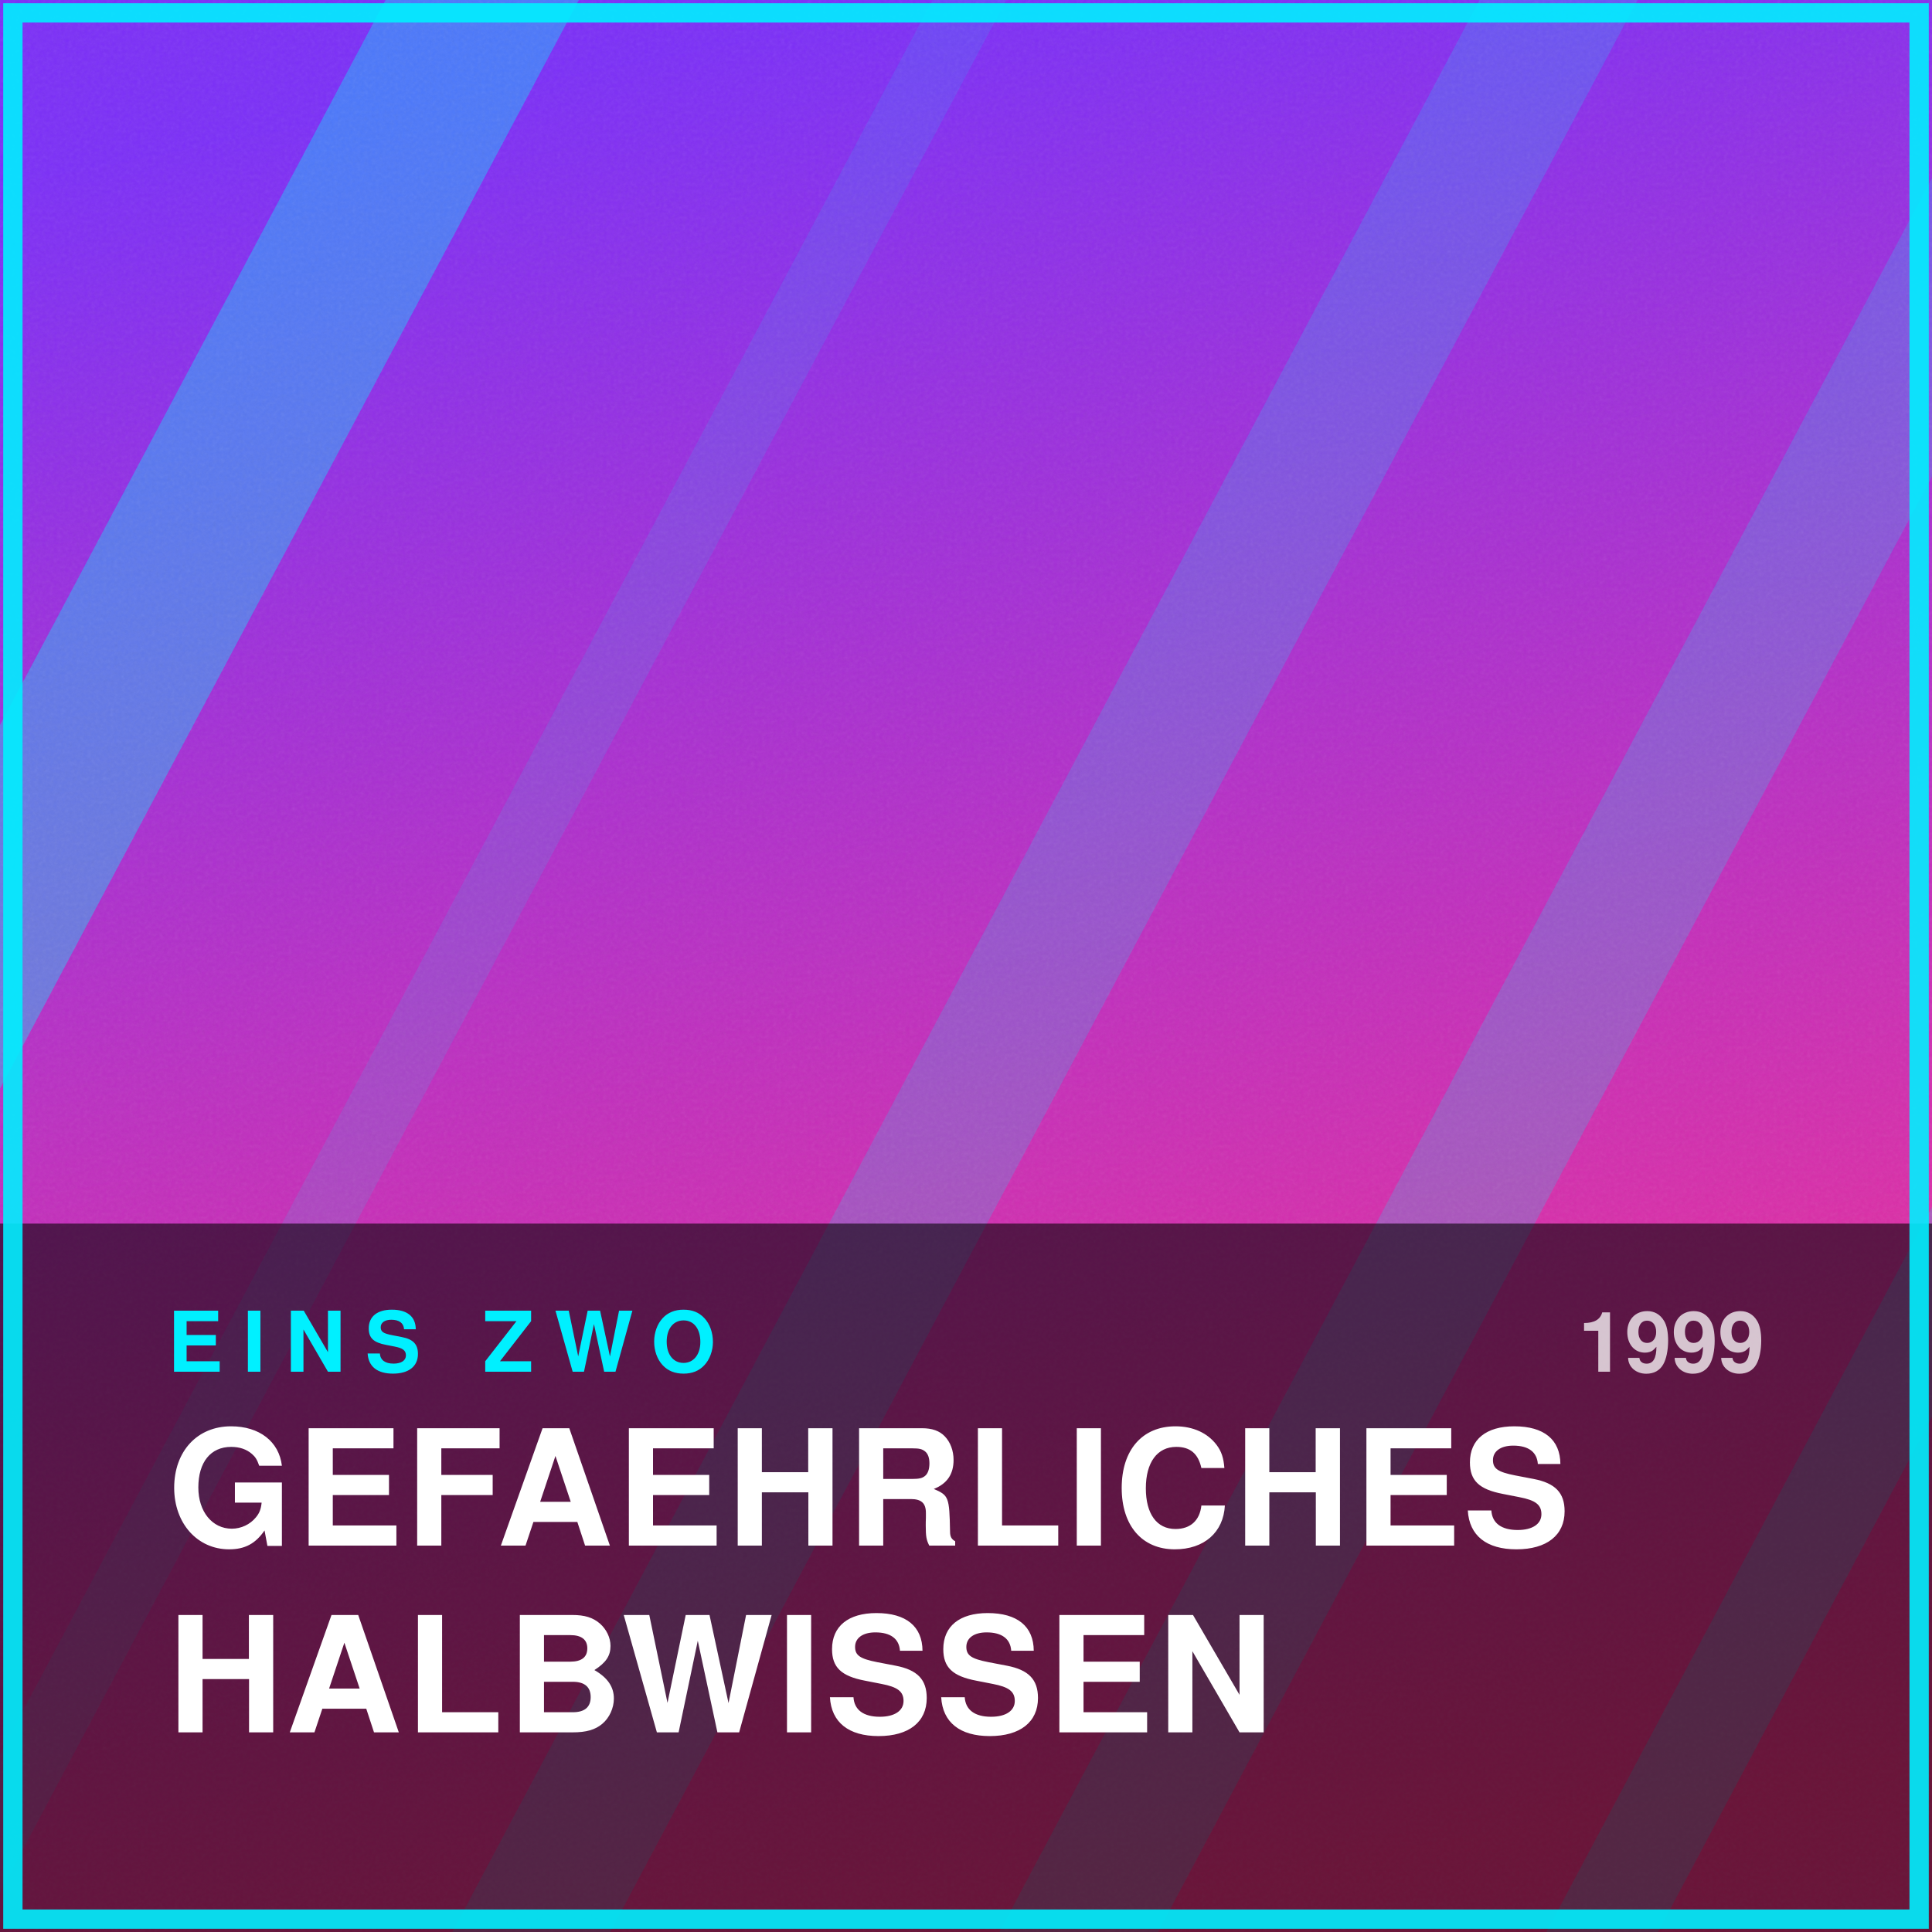
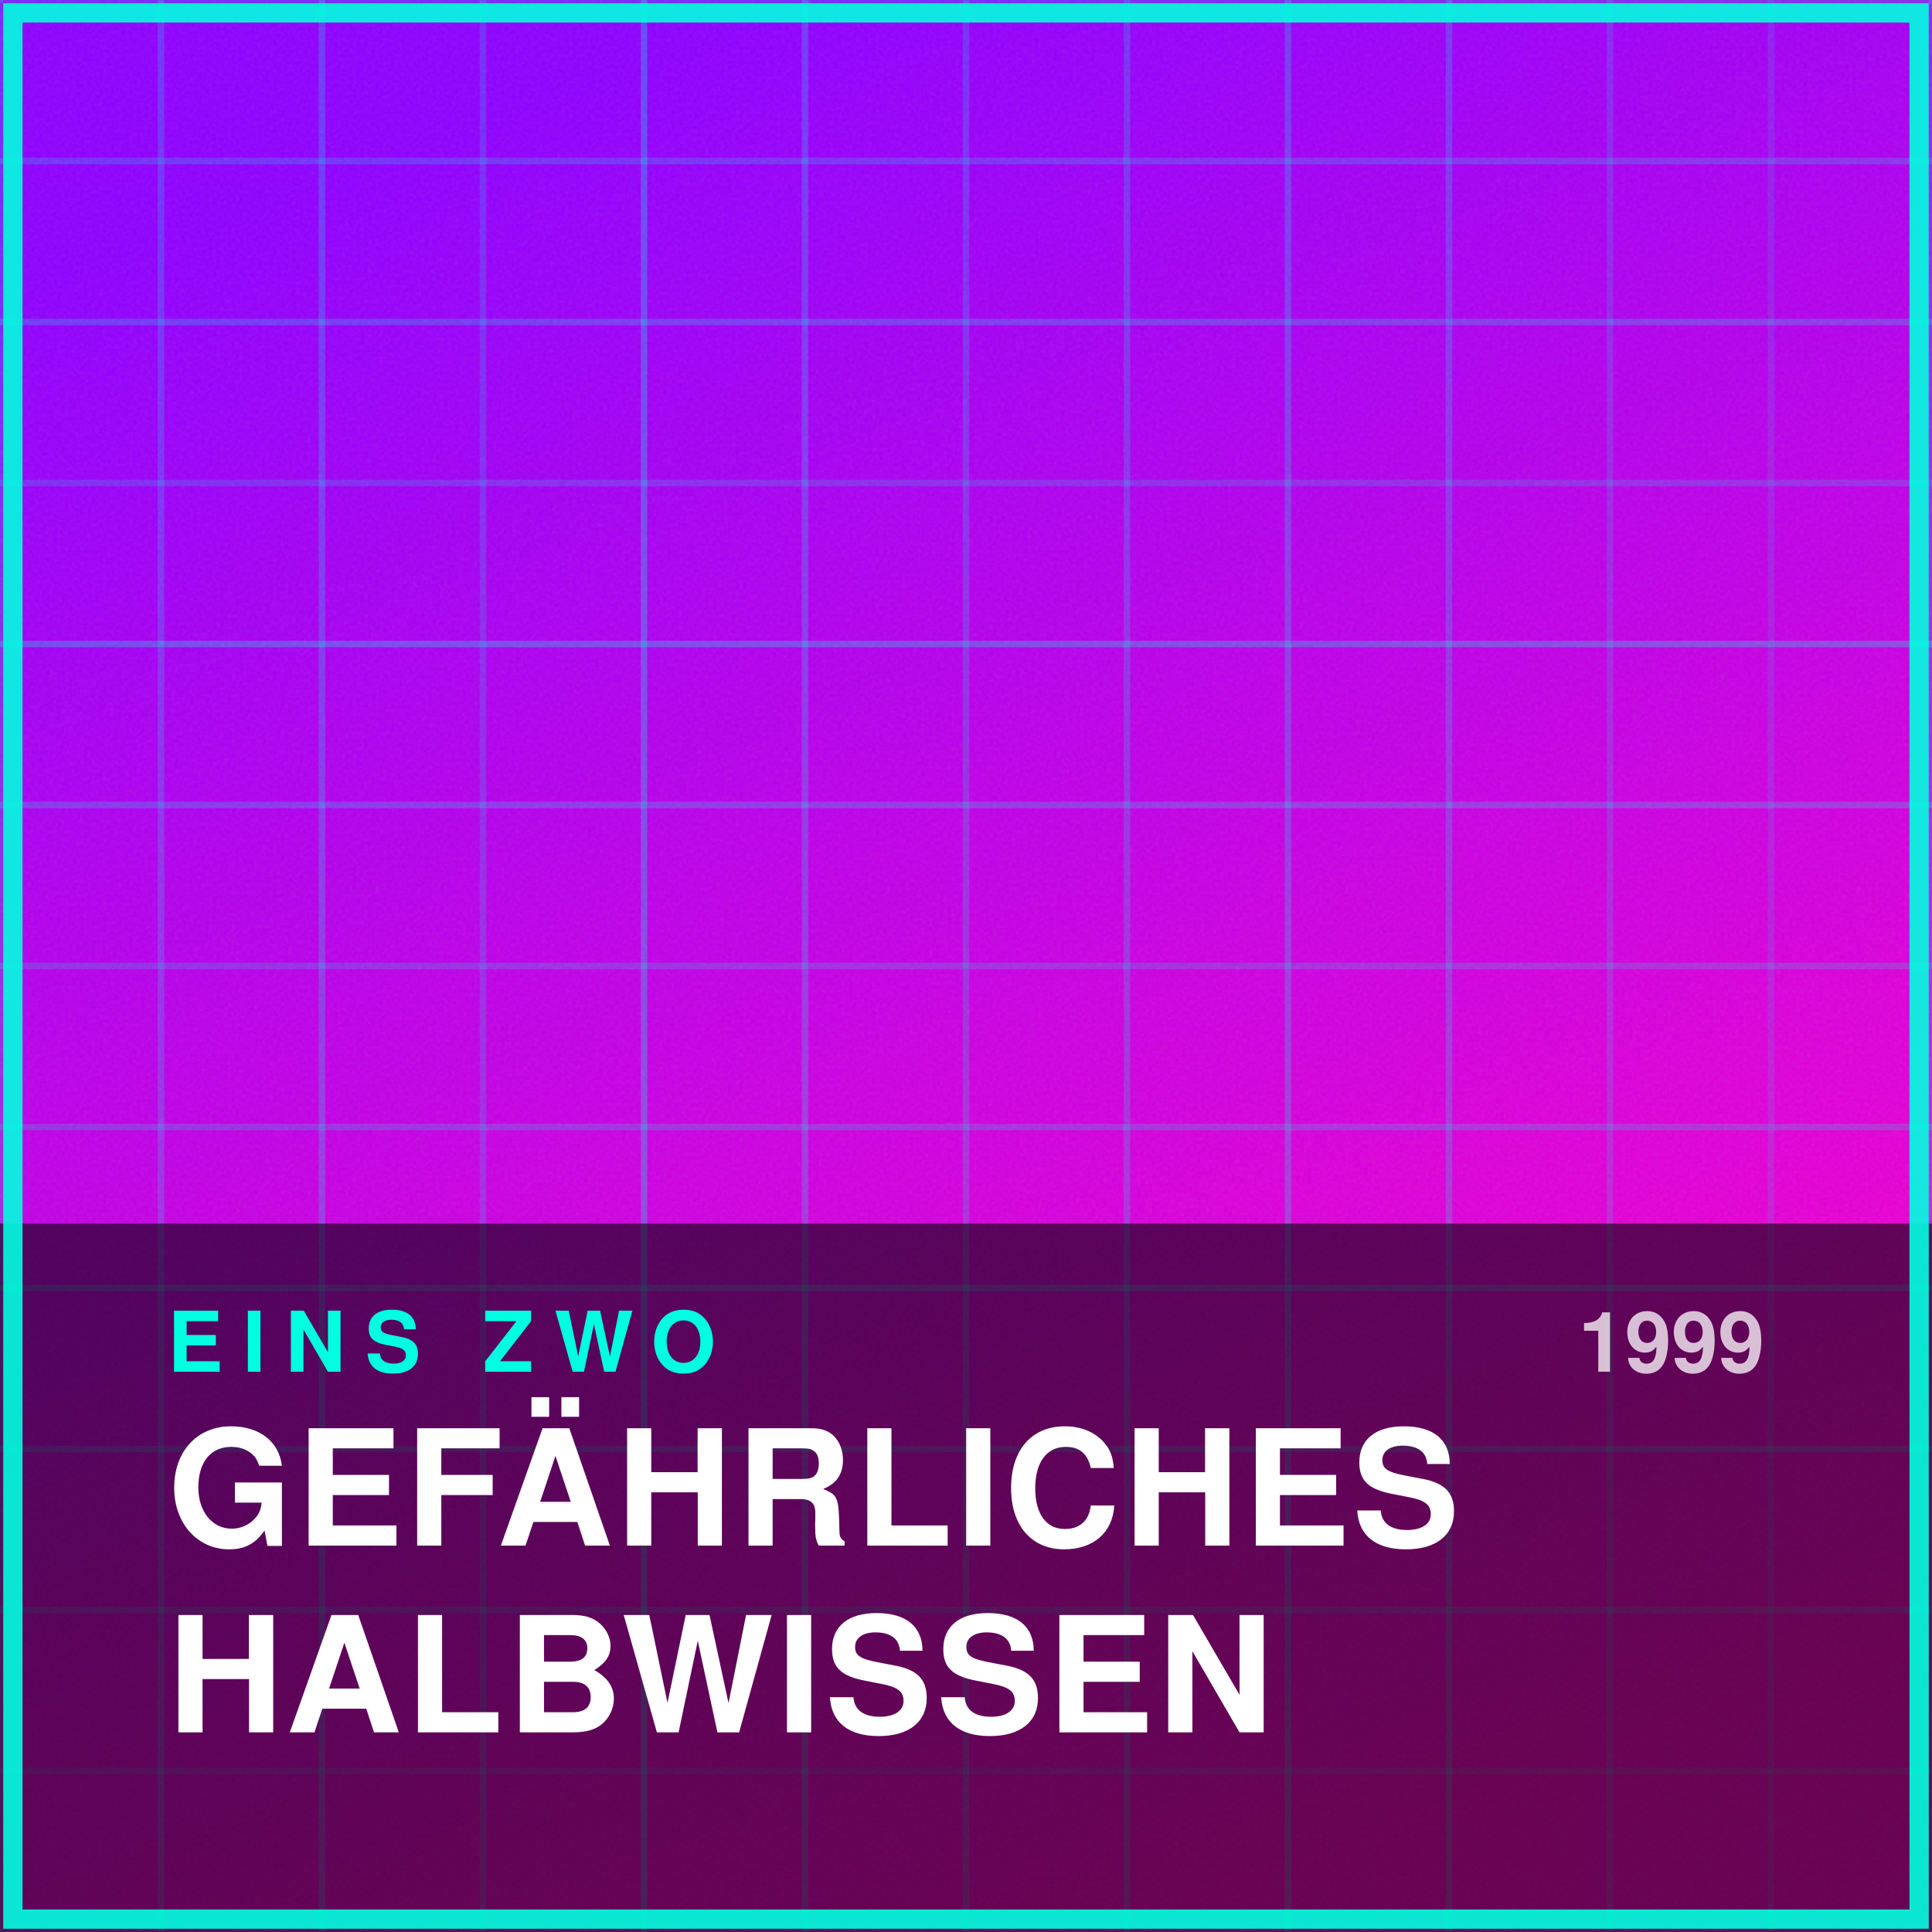
- <svg xmlns="http://www.w3.org/2000/svg" viewBox="0 0 600 600" width="600" height="600" role="img" aria-label="Gefaehrliches Halbwissen von Eins Zwo">
+ <svg xmlns="http://www.w3.org/2000/svg" viewBox="0 0 600 600" width="600" height="600" role="img" aria-label="Gefährliches Halbwissen von Eins Zwo">
  <defs>
-     <linearGradient id="bg" gradientTransform="rotate(260 0.5 0.5)">
-       <stop offset="0%" stop-color="#ff2e88" />
-       <stop offset="100%" stop-color="#7b2ff7" />
+     <linearGradient id="bg" gradientTransform="rotate(70 0.5 0.5)">
+       <stop offset="0%" stop-color="#8f00ff" />
+       <stop offset="100%" stop-color="#ff00c8" />
    </linearGradient>
    <filter id="grain">
      <feTurbulence type="fractalNoise" baseFrequency="0.85" numOctaves="3" />
      <feColorMatrix type="saturate" values="0" />
    </filter>
    <clipPath id="clip">
      <rect width="600" height="600" />
    </clipPath>
  </defs>
  <g clip-path="url(#clip)">
    <rect width="600" height="600" fill="url(#bg)" />
-     <rect x="-600.0" y="-600" width="52.1" height="1800" fill="#00f0ff" opacity="0.34" transform="rotate(28 300.0 300.0)" />
-     <rect x="-450.0" y="-600" width="16.2" height="1800" fill="#00f0ff" opacity="0.18" transform="rotate(28 300.0 300.0)" />
-     <rect x="-300.0" y="-600" width="15.1" height="1800" fill="#00f0ff" opacity="0.35" transform="rotate(28 300.0 300.0)" />
-     <rect x="-150.0" y="-600" width="35.0" height="1800" fill="#00f0ff" opacity="0.33" transform="rotate(28 300.0 300.0)" />
-     <rect x="0.0" y="-600" width="53.0" height="1800" fill="#00f0ff" opacity="0.38" transform="rotate(28 300.0 300.0)" />
-     <rect x="150.0" y="-600" width="20.2" height="1800" fill="#00f0ff" opacity="0.12" transform="rotate(28 300.0 300.0)" />
-     <rect x="300.0" y="-600" width="43.3" height="1800" fill="#00f0ff" opacity="0.19" transform="rotate(28 300.0 300.0)" />
-     <rect x="450.0" y="-600" width="43.5" height="1800" fill="#00f0ff" opacity="0.20" transform="rotate(28 300.0 300.0)" />
-     <rect x="600.0" y="-600" width="30.6" height="1800" fill="#00f0ff" opacity="0.22" transform="rotate(28 300.0 300.0)" />
+     <line x1="0.0" y1="0" x2="0.0" y2="600" stroke="#00ffe0" stroke-width="2" opacity="0.15" />
+     <line x1="0" y1="0.0" x2="600" y2="0.0" stroke="#00ffe0" stroke-width="2" opacity="0.15" />
+     <line x1="50.0" y1="0" x2="50.0" y2="600" stroke="#00ffe0" stroke-width="2" opacity="0.20" />
+     <line x1="0" y1="50.0" x2="600" y2="50.0" stroke="#00ffe0" stroke-width="2" opacity="0.20" />
+     <line x1="100.0" y1="0" x2="100.0" y2="600" stroke="#00ffe0" stroke-width="2" opacity="0.23" />
+     <line x1="0" y1="100.0" x2="600" y2="100.0" stroke="#00ffe0" stroke-width="2" opacity="0.23" />
+     <line x1="150.0" y1="0" x2="150.0" y2="600" stroke="#00ffe0" stroke-width="2" opacity="0.17" />
+     <line x1="0" y1="150.0" x2="600" y2="150.0" stroke="#00ffe0" stroke-width="2" opacity="0.17" />
+     <line x1="200.0" y1="0" x2="200.0" y2="600" stroke="#00ffe0" stroke-width="2" opacity="0.29" />
+     <line x1="0" y1="200.0" x2="600" y2="200.0" stroke="#00ffe0" stroke-width="2" opacity="0.29" />
+     <line x1="250.0" y1="0" x2="250.0" y2="600" stroke="#00ffe0" stroke-width="2" opacity="0.23" />
+     <line x1="0" y1="250.0" x2="600" y2="250.0" stroke="#00ffe0" stroke-width="2" opacity="0.23" />
+     <line x1="300.0" y1="0" x2="300.0" y2="600" stroke="#00ffe0" stroke-width="2" opacity="0.18" />
+     <line x1="0" y1="300.0" x2="600" y2="300.0" stroke="#00ffe0" stroke-width="2" opacity="0.18" />
+     <line x1="350.0" y1="0" x2="350.0" y2="600" stroke="#00ffe0" stroke-width="2" opacity="0.19" />
+     <line x1="0" y1="350.0" x2="600" y2="350.0" stroke="#00ffe0" stroke-width="2" opacity="0.19" />
+     <line x1="400.0" y1="0" x2="400.0" y2="600" stroke="#00ffe0" stroke-width="2" opacity="0.23" />
+     <line x1="0" y1="400.0" x2="600" y2="400.0" stroke="#00ffe0" stroke-width="2" opacity="0.23" />
+     <line x1="450.0" y1="0" x2="450.0" y2="600" stroke="#00ffe0" stroke-width="2" opacity="0.21" />
+     <line x1="0" y1="450.0" x2="600" y2="450.0" stroke="#00ffe0" stroke-width="2" opacity="0.21" />
+     <line x1="500.0" y1="0" x2="500.0" y2="600" stroke="#00ffe0" stroke-width="2" opacity="0.16" />
+     <line x1="0" y1="500.0" x2="600" y2="500.0" stroke="#00ffe0" stroke-width="2" opacity="0.16" />
+     <line x1="550.0" y1="0" x2="550.0" y2="600" stroke="#00ffe0" stroke-width="2" opacity="0.12" />
+     <line x1="0" y1="550.0" x2="600" y2="550.0" stroke="#00ffe0" stroke-width="2" opacity="0.12" />
+     <line x1="600.0" y1="0" x2="600.0" y2="600" stroke="#00ffe0" stroke-width="2" opacity="0.16" />
+     <line x1="0" y1="600.0" x2="600" y2="600.0" stroke="#00ffe0" stroke-width="2" opacity="0.16" />
    <rect width="600" height="600" filter="url(#grain)" opacity="0.10" />
    <rect x="0" y="380" width="600" height="220" fill="#000" opacity="0.58" />
-     <text x="52" y="426" font-family="Helvetica, Arial, sans-serif" font-size="26" font-weight="700" letter-spacing="6" fill="#00f0ff">EINS ZWO</text>
+     <text x="52" y="426" font-family="Helvetica, Arial, sans-serif" font-size="26" font-weight="700" letter-spacing="6" fill="#00ffe0">EINS ZWO</text>
    <text x="52" y="480" font-family="Helvetica, Arial, sans-serif" font-size="50" font-weight="800" letter-spacing="1" fill="#ffffff">
-       <tspan x="52" dy="0">GEFAEHRLICHES</tspan>
+       <tspan x="52" dy="0">GEFÄHRLICHES</tspan>
      <tspan x="52" dy="58">HALBWISSEN</tspan>
    </text>
    <text x="548" y="426" text-anchor="end" font-family="Helvetica, Arial, sans-serif" font-size="26" font-weight="700" fill="#ffffff" opacity="0.75">1999</text>
  </g>
-   <rect x="4" y="4" width="592" height="592" fill="none" stroke="#00f0ff" stroke-width="6" opacity="0.9" />
+   <rect x="4" y="4" width="592" height="592" fill="none" stroke="#00ffe0" stroke-width="6" opacity="0.9" />
</svg>
